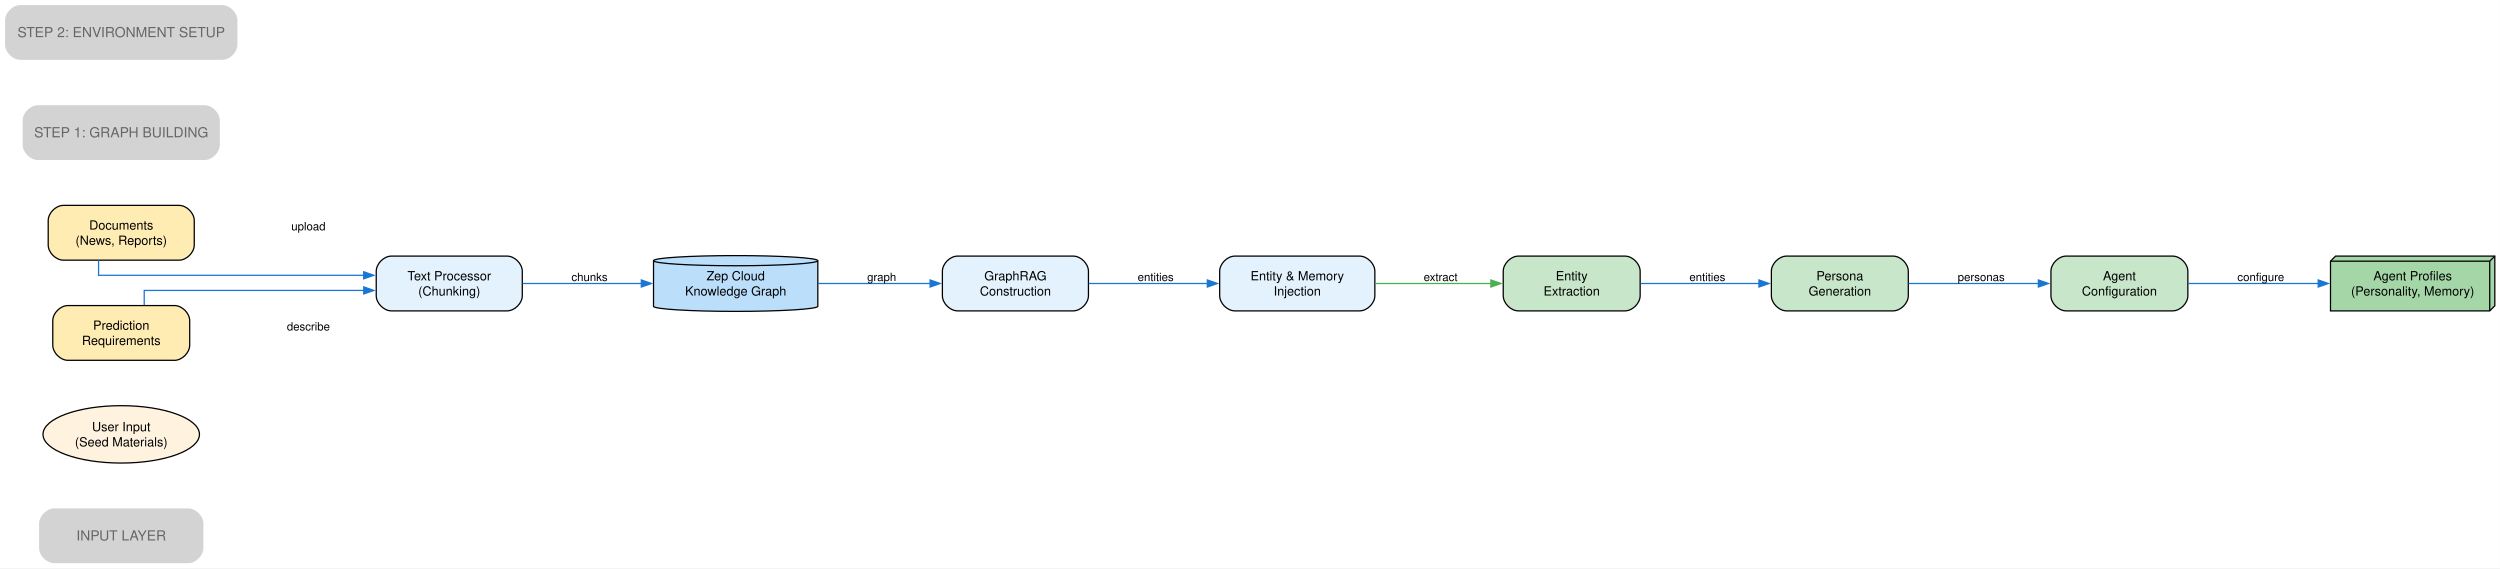
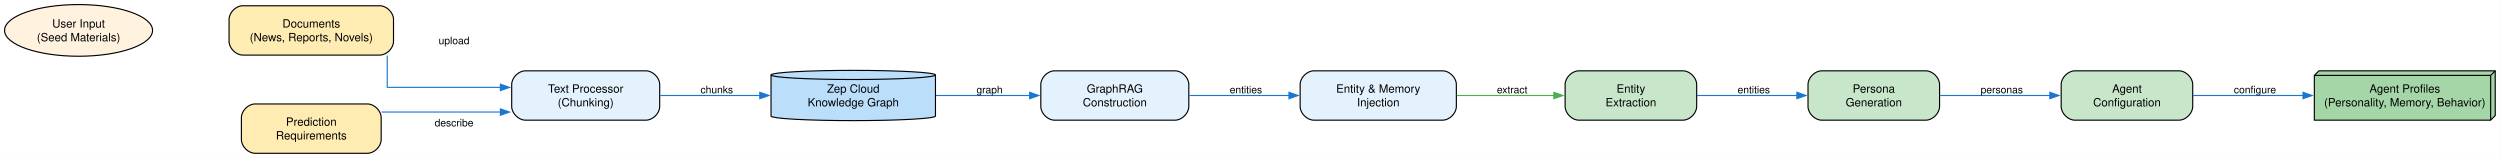
- <svg xmlns="http://www.w3.org/2000/svg" width="4108pt" height="934pt" viewBox="0.00 0.00 4108.00 934.00">
-   <g id="graph0" class="graph" transform="scale(2.08333 2.08333) rotate(0) translate(4 444.2)">
-     <polygon fill="white" stroke="none" points="-4,4 -4,-444.2 1967.75,-444.2 1967.75,4 -4,4" />
+ <svg xmlns="http://www.w3.org/2000/svg" width="4561pt" height="288pt" viewBox="0.00 0.00 4561.00 288.00">
+   <g id="graph0" class="graph" transform="scale(2.08333 2.08333) rotate(0) translate(4 134.23)">
+     <polygon fill="white" stroke="none" points="-4,4 -4,-134.23 2185.1,-134.23 2185.1,4 -4,4" />
    <g id="node1" class="node">
-       <path fill="lightgrey" stroke="none" d="M144.43,-43.2C144.43,-43.2 38.82,-43.2 38.82,-43.2 32.82,-43.2 26.83,-37.2 26.83,-31.2 26.83,-31.2 26.83,-12 26.83,-12 26.83,-6 32.83,0 38.83,0 38.83,0 144.43,0 144.43,0 150.43,0 156.43,-6 156.43,-12 156.43,-12 156.43,-31.2 156.43,-31.2 156.43,-37.2 150.43,-43.2 144.43,-43.2" />
-       <text xml:space="preserve" text-anchor="middle" x="91.62" y="-17.9" font-family="Helvetica,sans-Serif" font-size="11.00" fill="#666666">INPUT LAYER</text>
+       <ellipse fill="#fff3e0" stroke="black" cx="64.8" cy="-107.6" rx="64.8" ry="22.63" />
+       <text xml:space="preserve" text-anchor="middle" x="64.8" y="-110.1" font-family="Helvetica,sans-Serif" font-size="10.00">User Input</text>
+       <text xml:space="preserve" text-anchor="middle" x="64.8" y="-98.1" font-family="Helvetica,sans-Serif" font-size="10.00">(Seed Materials)</text>
    </g>
    <g id="node2" class="node">
-       <ellipse fill="#fff3e0" stroke="black" cx="91.62" cy="-101.6" rx="61.7" ry="22.63" />
-       <text xml:space="preserve" text-anchor="middle" x="91.62" y="-104.1" font-family="Helvetica,sans-Serif" font-size="10.00">User Input</text>
-       <text xml:space="preserve" text-anchor="middle" x="91.62" y="-92.1" font-family="Helvetica,sans-Serif" font-size="10.00">(Seed Materials)</text>
+       <path fill="#ffecb3" stroke="black" d="M328.6,-129.2C328.6,-129.2 208.6,-129.2 208.6,-129.2 202.6,-129.2 196.6,-123.2 196.6,-117.2 196.6,-117.2 196.6,-98 196.6,-98 196.6,-92 202.6,-86 208.6,-86 208.6,-86 328.6,-86 328.6,-86 334.6,-86 340.6,-92 340.6,-98 340.6,-98 340.6,-117.2 340.6,-117.2 340.6,-123.2 334.6,-129.2 328.6,-129.2" />
+       <text xml:space="preserve" text-anchor="middle" x="268.6" y="-110.1" font-family="Helvetica,sans-Serif" font-size="10.00">Documents</text>
+       <text xml:space="preserve" text-anchor="middle" x="268.6" y="-98.1" font-family="Helvetica,sans-Serif" font-size="10.00">(News, Reports, Novels)</text>
+     </g>
+     <g id="node4" class="node">
+       <path fill="#e3f2fd" stroke="black" d="M561.7,-72.2C561.7,-72.2 456.1,-72.2 456.1,-72.2 450.1,-72.2 444.1,-66.2 444.1,-60.2 444.1,-60.2 444.1,-41 444.1,-41 444.1,-35 450.1,-29 456.1,-29 456.1,-29 561.7,-29 561.7,-29 567.7,-29 573.7,-35 573.7,-41 573.7,-41 573.7,-60.2 573.7,-60.2 573.7,-66.2 567.7,-72.2 561.7,-72.2" />
+       <text xml:space="preserve" text-anchor="middle" x="508.9" y="-53.1" font-family="Helvetica,sans-Serif" font-size="10.00">Text Processor</text>
+       <text xml:space="preserve" text-anchor="middle" x="508.9" y="-41.1" font-family="Helvetica,sans-Serif" font-size="10.00">(Chunking)</text>
+     </g>
+     <g id="edge2" class="edge">
+       <path fill="none" stroke="#1976d2" d="M335.1,-85.57C335.1,-72.2 335.1,-57.7 335.1,-57.7 335.1,-57.7 434.18,-57.7 434.18,-57.7" />
+       <polygon fill="#1976d2" stroke="#1976d2" points="434.18,-60.5 442.18,-57.7 434.18,-54.9 434.18,-60.5" />
+       <text xml:space="preserve" text-anchor="middle" x="392.35" y="-95.55" font-family="Helvetica,sans-Serif" font-size="9.00"> upload</text>
    </g>
    <g id="node3" class="node">
-       <path fill="#ffecb3" stroke="black" d="M137.22,-282.2C137.22,-282.2 46.03,-282.2 46.03,-282.2 40.03,-282.2 34.02,-276.2 34.02,-270.2 34.02,-270.2 34.02,-251 34.02,-251 34.02,-245 40.02,-239 46.02,-239 46.02,-239 137.22,-239 137.22,-239 143.22,-239 149.22,-245 149.22,-251 149.22,-251 149.22,-270.2 149.22,-270.2 149.22,-276.2 143.22,-282.2 137.22,-282.2" />
-       <text xml:space="preserve" text-anchor="middle" x="91.62" y="-263.1" font-family="Helvetica,sans-Serif" font-size="10.00">Documents</text>
-       <text xml:space="preserve" text-anchor="middle" x="91.62" y="-251.1" font-family="Helvetica,sans-Serif" font-size="10.00">(News, Reports)</text>
+       <path fill="#ffecb3" stroke="black" d="M317.8,-43.2C317.8,-43.2 219.4,-43.2 219.4,-43.2 213.4,-43.2 207.4,-37.2 207.4,-31.2 207.4,-31.2 207.4,-12 207.4,-12 207.4,-6 213.4,0 219.4,0 219.4,0 317.8,0 317.8,0 323.8,0 329.8,-6 329.8,-12 329.8,-12 329.8,-31.2 329.8,-31.2 329.8,-37.2 323.8,-43.2 317.8,-43.2" />
+       <text xml:space="preserve" text-anchor="middle" x="268.6" y="-24.1" font-family="Helvetica,sans-Serif" font-size="10.00">Prediction</text>
+       <text xml:space="preserve" text-anchor="middle" x="268.6" y="-12.1" font-family="Helvetica,sans-Serif" font-size="10.00">Requirements</text>
+     </g>
+     <g id="edge3" class="edge">
+       <path fill="none" stroke="#1976d2" d="M330.17,-36.1C330.17,-36.1 434.19,-36.1 434.19,-36.1" />
+       <polygon fill="#1976d2" stroke="#1976d2" points="434.19,-38.9 442.19,-36.1 434.19,-33.3 434.19,-38.9" />
+       <text xml:space="preserve" text-anchor="middle" x="392.35" y="-23.55" font-family="Helvetica,sans-Serif" font-size="9.00"> describe</text>
+     </g>
+     <g id="node5" class="node">
+       <path fill="#bbdefb" stroke="black" d="M815.2,-68.6C815.2,-70.81 782.93,-72.6 743.2,-72.6 703.47,-72.6 671.2,-70.81 671.2,-68.6 671.2,-68.6 671.2,-32.6 671.2,-32.6 671.2,-30.39 703.47,-28.6 743.2,-28.6 782.93,-28.6 815.2,-30.39 815.2,-32.6 815.2,-32.6 815.2,-68.6 815.2,-68.6" />
+       <path fill="none" stroke="black" d="M815.2,-68.6C815.2,-66.39 782.93,-64.6 743.2,-64.6 703.47,-64.6 671.2,-66.39 671.2,-68.6" />
+       <text xml:space="preserve" text-anchor="middle" x="743.2" y="-53.1" font-family="Helvetica,sans-Serif" font-size="10.00">Zep Cloud</text>
+       <text xml:space="preserve" text-anchor="middle" x="743.2" y="-41.1" font-family="Helvetica,sans-Serif" font-size="10.00">Knowledge Graph</text>
+     </g>
+     <g id="edge4" class="edge">
+       <path fill="none" stroke="#1976d2" d="M574.17,-50.6C574.17,-50.6 661.36,-50.6 661.36,-50.6" />
+       <polygon fill="#1976d2" stroke="#1976d2" points="661.36,-53.4 669.36,-50.6 661.36,-47.8 661.36,-53.4" />
+       <text xml:space="preserve" text-anchor="middle" x="622.45" y="-52.55" font-family="Helvetica,sans-Serif" font-size="9.00"> chunks</text>
    </g>
    <g id="node6" class="node">
-       <path fill="#e3f2fd" stroke="black" d="M395.95,-242.2C395.95,-242.2 304.75,-242.2 304.75,-242.2 298.75,-242.2 292.75,-236.2 292.75,-230.2 292.75,-230.2 292.75,-211 292.75,-211 292.75,-205 298.75,-199 304.75,-199 304.75,-199 395.95,-199 395.95,-199 401.95,-199 407.95,-205 407.95,-211 407.95,-211 407.95,-230.2 407.95,-230.2 407.95,-236.2 401.95,-242.2 395.95,-242.2" />
-       <text xml:space="preserve" text-anchor="middle" x="350.35" y="-223.1" font-family="Helvetica,sans-Serif" font-size="10.00">Text Processor</text>
-       <text xml:space="preserve" text-anchor="middle" x="350.35" y="-211.1" font-family="Helvetica,sans-Serif" font-size="10.00">(Chunking)</text>
+       <path fill="#e3f2fd" stroke="black" d="M1025.05,-72.2C1025.05,-72.2 919.45,-72.2 919.45,-72.2 913.45,-72.2 907.45,-66.2 907.45,-60.2 907.45,-60.2 907.45,-41 907.45,-41 907.45,-35 913.45,-29 919.45,-29 919.45,-29 1025.05,-29 1025.05,-29 1031.05,-29 1037.05,-35 1037.05,-41 1037.05,-41 1037.05,-60.2 1037.05,-60.2 1037.05,-66.2 1031.05,-72.2 1025.05,-72.2" />
+       <text xml:space="preserve" text-anchor="middle" x="972.25" y="-53.1" font-family="Helvetica,sans-Serif" font-size="10.00">GraphRAG</text>
+       <text xml:space="preserve" text-anchor="middle" x="972.25" y="-41.1" font-family="Helvetica,sans-Serif" font-size="10.00">Construction</text>
    </g>
-     <g id="edge1" class="edge">
-       <path fill="none" stroke="#1976d2" d="M73.75,-238.79C73.75,-232.39 73.75,-227.07 73.75,-227.07 73.75,-227.07 282.85,-227.07 282.85,-227.07" />
-       <polygon fill="#1976d2" stroke="#1976d2" points="282.85,-229.87 290.85,-227.07 282.85,-224.27 282.85,-229.87" />
-       <text xml:space="preserve" text-anchor="middle" x="238" y="-262.55" font-family="Helvetica,sans-Serif" font-size="9.00"> upload</text>
-     </g>
-     <g id="node4" class="node">
-       <path fill="#ffecb3" stroke="black" d="M133.62,-203.2C133.62,-203.2 49.62,-203.2 49.62,-203.2 43.62,-203.2 37.62,-197.2 37.62,-191.2 37.62,-191.2 37.62,-172 37.62,-172 37.62,-166 43.62,-160 49.62,-160 49.62,-160 133.62,-160 133.62,-160 139.62,-160 145.62,-166 145.62,-172 145.62,-172 145.62,-191.2 145.62,-191.2 145.62,-197.2 139.62,-203.2 133.62,-203.2" />
-       <text xml:space="preserve" text-anchor="middle" x="91.62" y="-184.1" font-family="Helvetica,sans-Serif" font-size="10.00">Prediction</text>
-       <text xml:space="preserve" text-anchor="middle" x="91.62" y="-172.1" font-family="Helvetica,sans-Serif" font-size="10.00">Requirements</text>
-     </g>
-     <g id="edge2" class="edge">
-       <path fill="none" stroke="#1976d2" d="M109.75,-203.41C109.75,-209.81 109.75,-215.13 109.75,-215.13 109.75,-215.13 282.9,-215.13 282.9,-215.13" />
-       <polygon fill="#1976d2" stroke="#1976d2" points="282.9,-217.93 290.9,-215.13 282.9,-212.33 282.9,-217.93" />
-       <text xml:space="preserve" text-anchor="middle" x="238" y="-183.55" font-family="Helvetica,sans-Serif" font-size="9.00"> describe</text>
-     </g>
-     <g id="node5" class="node">
-       <path fill="lightgrey" stroke="none" d="M157.38,-361.2C157.38,-361.2 25.88,-361.2 25.88,-361.2 19.88,-361.2 13.88,-355.2 13.88,-349.2 13.88,-349.2 13.88,-330 13.88,-330 13.88,-324 19.88,-318 25.88,-318 25.88,-318 157.38,-318 157.38,-318 163.38,-318 169.38,-324 169.38,-330 169.38,-330 169.38,-349.2 169.38,-349.2 169.38,-355.2 163.38,-361.2 157.38,-361.2" />
-       <text xml:space="preserve" text-anchor="middle" x="91.62" y="-335.9" font-family="Helvetica,sans-Serif" font-size="11.00" fill="#666666">STEP 1: GRAPH BUILDING</text>
+     <g id="edge5" class="edge">
+       <path fill="none" stroke="#1976d2" d="M815.67,-50.6C815.67,-50.6 897.71,-50.6 897.71,-50.6" />
+       <polygon fill="#1976d2" stroke="#1976d2" points="897.71,-53.4 905.71,-50.6 897.71,-47.8 897.71,-53.4" />
+       <text xml:space="preserve" text-anchor="middle" x="861.33" y="-52.55" font-family="Helvetica,sans-Serif" font-size="9.00"> graph</text>
    </g>
    <g id="node7" class="node">
-       <path fill="#bbdefb" stroke="black" d="M641.05,-238.6C641.05,-240.81 612.01,-242.6 576.25,-242.6 540.49,-242.6 511.45,-240.81 511.45,-238.6 511.45,-238.6 511.45,-202.6 511.45,-202.6 511.45,-200.39 540.49,-198.6 576.25,-198.6 612.01,-198.6 641.05,-200.39 641.05,-202.6 641.05,-202.6 641.05,-238.6 641.05,-238.6" />
-       <path fill="none" stroke="black" d="M641.05,-238.6C641.05,-236.39 612.01,-234.6 576.25,-234.6 540.49,-234.6 511.45,-236.39 511.45,-238.6" />
-       <text xml:space="preserve" text-anchor="middle" x="576.25" y="-223.1" font-family="Helvetica,sans-Serif" font-size="10.00">Zep Cloud</text>
-       <text xml:space="preserve" text-anchor="middle" x="576.25" y="-211.1" font-family="Helvetica,sans-Serif" font-size="10.00">Knowledge Graph</text>
+       <path fill="#e3f2fd" stroke="black" d="M1259.35,-72.2C1259.35,-72.2 1146.55,-72.2 1146.55,-72.2 1140.55,-72.2 1134.55,-66.2 1134.55,-60.2 1134.55,-60.2 1134.55,-41 1134.55,-41 1134.55,-35 1140.55,-29 1146.55,-29 1146.55,-29 1259.35,-29 1259.35,-29 1265.35,-29 1271.35,-35 1271.35,-41 1271.35,-41 1271.35,-60.2 1271.35,-60.2 1271.35,-66.2 1265.35,-72.2 1259.35,-72.2" />
+       <text xml:space="preserve" text-anchor="middle" x="1202.95" y="-53.1" font-family="Helvetica,sans-Serif" font-size="10.00">Entity &amp; Memory</text>
+       <text xml:space="preserve" text-anchor="middle" x="1202.95" y="-41.1" font-family="Helvetica,sans-Serif" font-size="10.00">Injection</text>
    </g>
-     <g id="edge3" class="edge">
-       <path fill="none" stroke="#1976d2" d="M408.23,-220.6C408.23,-220.6 501.83,-220.6 501.83,-220.6" />
-       <polygon fill="#1976d2" stroke="#1976d2" points="501.83,-223.4 509.83,-220.6 501.83,-217.8 501.83,-223.4" />
-       <text xml:space="preserve" text-anchor="middle" x="459.7" y="-222.55" font-family="Helvetica,sans-Serif" font-size="9.00"> chunks</text>
+     <g id="edge6" class="edge">
+       <path fill="none" stroke="#1976d2" d="M1037.43,-50.6C1037.43,-50.6 1124.79,-50.6 1124.79,-50.6" />
+       <polygon fill="#1976d2" stroke="#1976d2" points="1124.79,-53.4 1132.79,-50.6 1124.79,-47.8 1124.79,-53.4" />
+       <text xml:space="preserve" text-anchor="middle" x="1085.8" y="-52.55" font-family="Helvetica,sans-Serif" font-size="9.00"> entities</text>
    </g>
    <g id="node8" class="node">
-       <path fill="#e3f2fd" stroke="black" d="M842.5,-242.2C842.5,-242.2 751.3,-242.2 751.3,-242.2 745.3,-242.2 739.3,-236.2 739.3,-230.2 739.3,-230.2 739.3,-211 739.3,-211 739.3,-205 745.3,-199 751.3,-199 751.3,-199 842.5,-199 842.5,-199 848.5,-199 854.5,-205 854.5,-211 854.5,-211 854.5,-230.2 854.5,-230.2 854.5,-236.2 848.5,-242.2 842.5,-242.2" />
-       <text xml:space="preserve" text-anchor="middle" x="796.9" y="-223.1" font-family="Helvetica,sans-Serif" font-size="10.00">GraphRAG</text>
-       <text xml:space="preserve" text-anchor="middle" x="796.9" y="-211.1" font-family="Helvetica,sans-Serif" font-size="10.00">Construction</text>
+       <path fill="#c8e6c9" stroke="black" d="M1469.8,-72.2C1469.8,-72.2 1378.6,-72.2 1378.6,-72.2 1372.6,-72.2 1366.6,-66.2 1366.6,-60.2 1366.6,-60.2 1366.6,-41 1366.6,-41 1366.6,-35 1372.6,-29 1378.6,-29 1378.6,-29 1469.8,-29 1469.8,-29 1475.8,-29 1481.8,-35 1481.8,-41 1481.8,-41 1481.8,-60.2 1481.8,-60.2 1481.8,-66.2 1475.8,-72.2 1469.8,-72.2" />
+       <text xml:space="preserve" text-anchor="middle" x="1424.2" y="-53.1" font-family="Helvetica,sans-Serif" font-size="10.00">Entity</text>
+       <text xml:space="preserve" text-anchor="middle" x="1424.2" y="-41.1" font-family="Helvetica,sans-Serif" font-size="10.00">Extraction</text>
    </g>
-     <g id="edge4" class="edge">
-       <path fill="none" stroke="#1976d2" d="M641.26,-220.6C641.26,-220.6 729.59,-220.6 729.59,-220.6" />
-       <polygon fill="#1976d2" stroke="#1976d2" points="729.59,-223.4 737.59,-220.6 729.59,-217.8 729.59,-223.4" />
-       <text xml:space="preserve" text-anchor="middle" x="690.17" y="-222.55" font-family="Helvetica,sans-Serif" font-size="9.00"> graph</text>
+     <g id="edge7" class="edge">
+       <path fill="none" stroke="#4caf50" d="M1271.74,-50.6C1271.74,-50.6 1356.73,-50.6 1356.73,-50.6" />
+       <polygon fill="#4caf50" stroke="#4caf50" points="1356.73,-53.4 1364.73,-50.6 1356.73,-47.8 1356.73,-53.4" />
+       <text xml:space="preserve" text-anchor="middle" x="1318.98" y="-52.55" font-family="Helvetica,sans-Serif" font-size="9.00"> extract</text>
    </g>
    <g id="node9" class="node">
-       <path fill="#e3f2fd" stroke="black" d="M1068.4,-242.2C1068.4,-242.2 970,-242.2 970,-242.2 964,-242.2 958,-236.2 958,-230.2 958,-230.2 958,-211 958,-211 958,-205 964,-199 970,-199 970,-199 1068.4,-199 1068.4,-199 1074.4,-199 1080.4,-205 1080.4,-211 1080.4,-211 1080.4,-230.2 1080.4,-230.2 1080.4,-236.2 1074.4,-242.2 1068.4,-242.2" />
-       <text xml:space="preserve" text-anchor="middle" x="1019.2" y="-223.1" font-family="Helvetica,sans-Serif" font-size="10.00">Entity &amp; Memory</text>
-       <text xml:space="preserve" text-anchor="middle" x="1019.2" y="-211.1" font-family="Helvetica,sans-Serif" font-size="10.00">Injection</text>
+       <path fill="#c8e6c9" stroke="black" d="M1682.5,-72.2C1682.5,-72.2 1591.3,-72.2 1591.3,-72.2 1585.3,-72.2 1579.3,-66.2 1579.3,-60.2 1579.3,-60.2 1579.3,-41 1579.3,-41 1579.3,-35 1585.3,-29 1591.3,-29 1591.3,-29 1682.5,-29 1682.5,-29 1688.5,-29 1694.5,-35 1694.5,-41 1694.5,-41 1694.5,-60.2 1694.5,-60.2 1694.5,-66.2 1688.5,-72.2 1682.5,-72.2" />
+       <text xml:space="preserve" text-anchor="middle" x="1636.9" y="-53.1" font-family="Helvetica,sans-Serif" font-size="10.00">Persona</text>
+       <text xml:space="preserve" text-anchor="middle" x="1636.9" y="-41.1" font-family="Helvetica,sans-Serif" font-size="10.00">Generation</text>
    </g>
-     <g id="edge5" class="edge">
-       <path fill="none" stroke="#1976d2" d="M854.73,-220.6C854.73,-220.6 948.26,-220.6 948.26,-220.6" />
-       <polygon fill="#1976d2" stroke="#1976d2" points="948.26,-223.4 956.26,-220.6 948.26,-217.8 948.26,-223.4" />
-       <text xml:space="preserve" text-anchor="middle" x="906.25" y="-222.55" font-family="Helvetica,sans-Serif" font-size="9.00"> entities</text>
+     <g id="edge8" class="edge">
+       <path fill="none" stroke="#1976d2" d="M1482.04,-50.6C1482.04,-50.6 1569.56,-50.6 1569.56,-50.6" />
+       <polygon fill="#1976d2" stroke="#1976d2" points="1569.56,-53.4 1577.56,-50.6 1569.56,-47.8 1569.56,-53.4" />
+       <text xml:space="preserve" text-anchor="middle" x="1530.55" y="-52.55" font-family="Helvetica,sans-Serif" font-size="9.00"> entities</text>
+     </g>
+     <g id="node10" class="node">
+       <path fill="#c8e6c9" stroke="black" d="M1904.2,-72.2C1904.2,-72.2 1813,-72.2 1813,-72.2 1807,-72.2 1801,-66.2 1801,-60.2 1801,-60.2 1801,-41 1801,-41 1801,-35 1807,-29 1813,-29 1813,-29 1904.2,-29 1904.2,-29 1910.2,-29 1916.2,-35 1916.2,-41 1916.2,-41 1916.2,-60.2 1916.2,-60.2 1916.2,-66.2 1910.2,-72.2 1904.2,-72.2" />
+       <text xml:space="preserve" text-anchor="middle" x="1858.6" y="-53.1" font-family="Helvetica,sans-Serif" font-size="10.00">Agent</text>
+       <text xml:space="preserve" text-anchor="middle" x="1858.6" y="-41.1" font-family="Helvetica,sans-Serif" font-size="10.00">Configuration</text>
+     </g>
+     <g id="edge9" class="edge">
+       <path fill="none" stroke="#1976d2" d="M1694.86,-50.6C1694.86,-50.6 1791.08,-50.6 1791.08,-50.6" />
+       <polygon fill="#1976d2" stroke="#1976d2" points="1791.08,-53.4 1799.08,-50.6 1791.08,-47.8 1791.08,-53.4" />
+       <text xml:space="preserve" text-anchor="middle" x="1747.75" y="-52.55" font-family="Helvetica,sans-Serif" font-size="9.00"> personas</text>
    </g>
    <g id="node11" class="node">
-       <path fill="#c8e6c9" stroke="black" d="M1277.65,-242.2C1277.65,-242.2 1193.65,-242.2 1193.65,-242.2 1187.65,-242.2 1181.65,-236.2 1181.65,-230.2 1181.65,-230.2 1181.65,-211 1181.65,-211 1181.65,-205 1187.65,-199 1193.65,-199 1193.65,-199 1277.65,-199 1277.65,-199 1283.65,-199 1289.65,-205 1289.65,-211 1289.65,-211 1289.65,-230.2 1289.65,-230.2 1289.65,-236.2 1283.65,-242.2 1277.65,-242.2" />
-       <text xml:space="preserve" text-anchor="middle" x="1235.65" y="-223.1" font-family="Helvetica,sans-Serif" font-size="10.00">Entity</text>
-       <text xml:space="preserve" text-anchor="middle" x="1235.65" y="-211.1" font-family="Helvetica,sans-Serif" font-size="10.00">Extraction</text>
+       <polygon fill="#a5d6a7" stroke="black" points="2181.1,-72.2 2026.7,-72.2 2022.7,-68.2 2022.7,-29 2177.1,-29 2181.1,-33 2181.1,-72.2" />
+       <polyline fill="none" stroke="black" points="2177.1,-68.2 2022.7,-68.2" />
+       <polyline fill="none" stroke="black" points="2177.1,-68.2 2177.1,-29" />
+       <polyline fill="none" stroke="black" points="2177.1,-68.2 2181.1,-72.2" />
+       <text xml:space="preserve" text-anchor="middle" x="2101.9" y="-53.1" font-family="Helvetica,sans-Serif" font-size="10.00">Agent Profiles</text>
+       <text xml:space="preserve" text-anchor="middle" x="2101.9" y="-41.1" font-family="Helvetica,sans-Serif" font-size="10.00">(Personality, Memory, Behavior)</text>
    </g>
-     <g id="edge6" class="edge">
-       <path fill="none" stroke="#4caf50" d="M1080.65,-220.6C1080.65,-220.6 1171.91,-220.6 1171.91,-220.6" />
-       <polygon fill="#4caf50" stroke="#4caf50" points="1171.91,-223.4 1179.91,-220.6 1171.91,-217.8 1171.91,-223.4" />
-       <text xml:space="preserve" text-anchor="middle" x="1131.02" y="-222.55" font-family="Helvetica,sans-Serif" font-size="9.00"> extract</text>
-     </g>
-     <g id="node10" class="node">
-       <path fill="lightgrey" stroke="none" d="M171.25,-440.2C171.25,-440.2 12,-440.2 12,-440.2 6,-440.2 0,-434.2 0,-428.2 0,-428.2 0,-409 0,-409 0,-403 6,-397 12,-397 12,-397 171.25,-397 171.25,-397 177.25,-397 183.25,-403 183.25,-409 183.25,-409 183.25,-428.2 183.25,-428.2 183.25,-434.2 177.25,-440.2 171.25,-440.2" />
-       <text xml:space="preserve" text-anchor="middle" x="91.62" y="-414.9" font-family="Helvetica,sans-Serif" font-size="11.00" fill="#666666">STEP 2: ENVIRONMENT SETUP</text>
-     </g>
-     <g id="node12" class="node">
-       <path fill="#c8e6c9" stroke="black" d="M1489.15,-242.2C1489.15,-242.2 1405.15,-242.2 1405.15,-242.2 1399.15,-242.2 1393.15,-236.2 1393.15,-230.2 1393.15,-230.2 1393.15,-211 1393.15,-211 1393.15,-205 1399.15,-199 1405.15,-199 1405.15,-199 1489.15,-199 1489.15,-199 1495.15,-199 1501.15,-205 1501.15,-211 1501.15,-211 1501.15,-230.2 1501.15,-230.2 1501.15,-236.2 1495.15,-242.2 1489.15,-242.2" />
-       <text xml:space="preserve" text-anchor="middle" x="1447.15" y="-223.1" font-family="Helvetica,sans-Serif" font-size="10.00">Persona</text>
-       <text xml:space="preserve" text-anchor="middle" x="1447.15" y="-211.1" font-family="Helvetica,sans-Serif" font-size="10.00">Generation</text>
-     </g>
-     <g id="edge7" class="edge">
-       <path fill="none" stroke="#1976d2" d="M1290.12,-220.6C1290.12,-220.6 1383.35,-220.6 1383.35,-220.6" />
-       <polygon fill="#1976d2" stroke="#1976d2" points="1383.35,-223.4 1391.35,-220.6 1383.35,-217.8 1383.35,-223.4" />
-       <text xml:space="preserve" text-anchor="middle" x="1341.4" y="-222.55" font-family="Helvetica,sans-Serif" font-size="9.00"> entities</text>
-     </g>
-     <g id="node13" class="node">
-       <path fill="#c8e6c9" stroke="black" d="M1709.65,-242.2C1709.65,-242.2 1625.65,-242.2 1625.65,-242.2 1619.65,-242.2 1613.65,-236.2 1613.65,-230.2 1613.65,-230.2 1613.65,-211 1613.65,-211 1613.65,-205 1619.65,-199 1625.65,-199 1625.65,-199 1709.65,-199 1709.65,-199 1715.65,-199 1721.65,-205 1721.65,-211 1721.65,-211 1721.65,-230.2 1721.65,-230.2 1721.65,-236.2 1715.65,-242.2 1709.65,-242.2" />
-       <text xml:space="preserve" text-anchor="middle" x="1667.65" y="-223.1" font-family="Helvetica,sans-Serif" font-size="10.00">Agent</text>
-       <text xml:space="preserve" text-anchor="middle" x="1667.65" y="-211.1" font-family="Helvetica,sans-Serif" font-size="10.00">Configuration</text>
-     </g>
-     <g id="edge8" class="edge">
-       <path fill="none" stroke="#1976d2" d="M1501.37,-220.6C1501.37,-220.6 1603.74,-220.6 1603.74,-220.6" />
-       <polygon fill="#1976d2" stroke="#1976d2" points="1603.74,-223.4 1611.74,-220.6 1603.74,-217.8 1603.74,-223.4" />
-       <text xml:space="preserve" text-anchor="middle" x="1557.4" y="-222.55" font-family="Helvetica,sans-Serif" font-size="9.00"> personas</text>
-     </g>
-     <g id="node14" class="node">
-       <polygon fill="#a5d6a7" stroke="black" points="1963.75,-242.2 1838.15,-242.2 1834.15,-238.2 1834.15,-199 1959.75,-199 1963.75,-203 1963.75,-242.2" />
-       <polyline fill="none" stroke="black" points="1959.75,-238.2 1834.15,-238.2" />
-       <polyline fill="none" stroke="black" points="1959.75,-238.2 1959.75,-199" />
-       <polyline fill="none" stroke="black" points="1959.75,-238.2 1963.75,-242.2" />
-       <text xml:space="preserve" text-anchor="middle" x="1898.95" y="-223.1" font-family="Helvetica,sans-Serif" font-size="10.00">Agent Profiles</text>
-       <text xml:space="preserve" text-anchor="middle" x="1898.95" y="-211.1" font-family="Helvetica,sans-Serif" font-size="10.00">(Personality, Memory)</text>
-     </g>
-     <g id="edge9" class="edge">
-       <path fill="none" stroke="#1976d2" d="M1721.88,-220.6C1721.88,-220.6 1824.44,-220.6 1824.44,-220.6" />
-       <polygon fill="#1976d2" stroke="#1976d2" points="1824.44,-223.4 1832.44,-220.6 1824.44,-217.8 1824.44,-223.4" />
-       <text xml:space="preserve" text-anchor="middle" x="1777.9" y="-222.55" font-family="Helvetica,sans-Serif" font-size="9.00"> configure</text>
+     <g id="edge10" class="edge">
+       <path fill="none" stroke="#1976d2" d="M1916.57,-50.6C1916.57,-50.6 2012.78,-50.6 2012.78,-50.6" />
+       <polygon fill="#1976d2" stroke="#1976d2" points="2012.78,-53.4 2020.78,-50.6 2012.78,-47.8 2012.78,-53.4" />
+       <text xml:space="preserve" text-anchor="middle" x="1969.45" y="-52.55" font-family="Helvetica,sans-Serif" font-size="9.00"> configure</text>
    </g>
  </g>
</svg>
